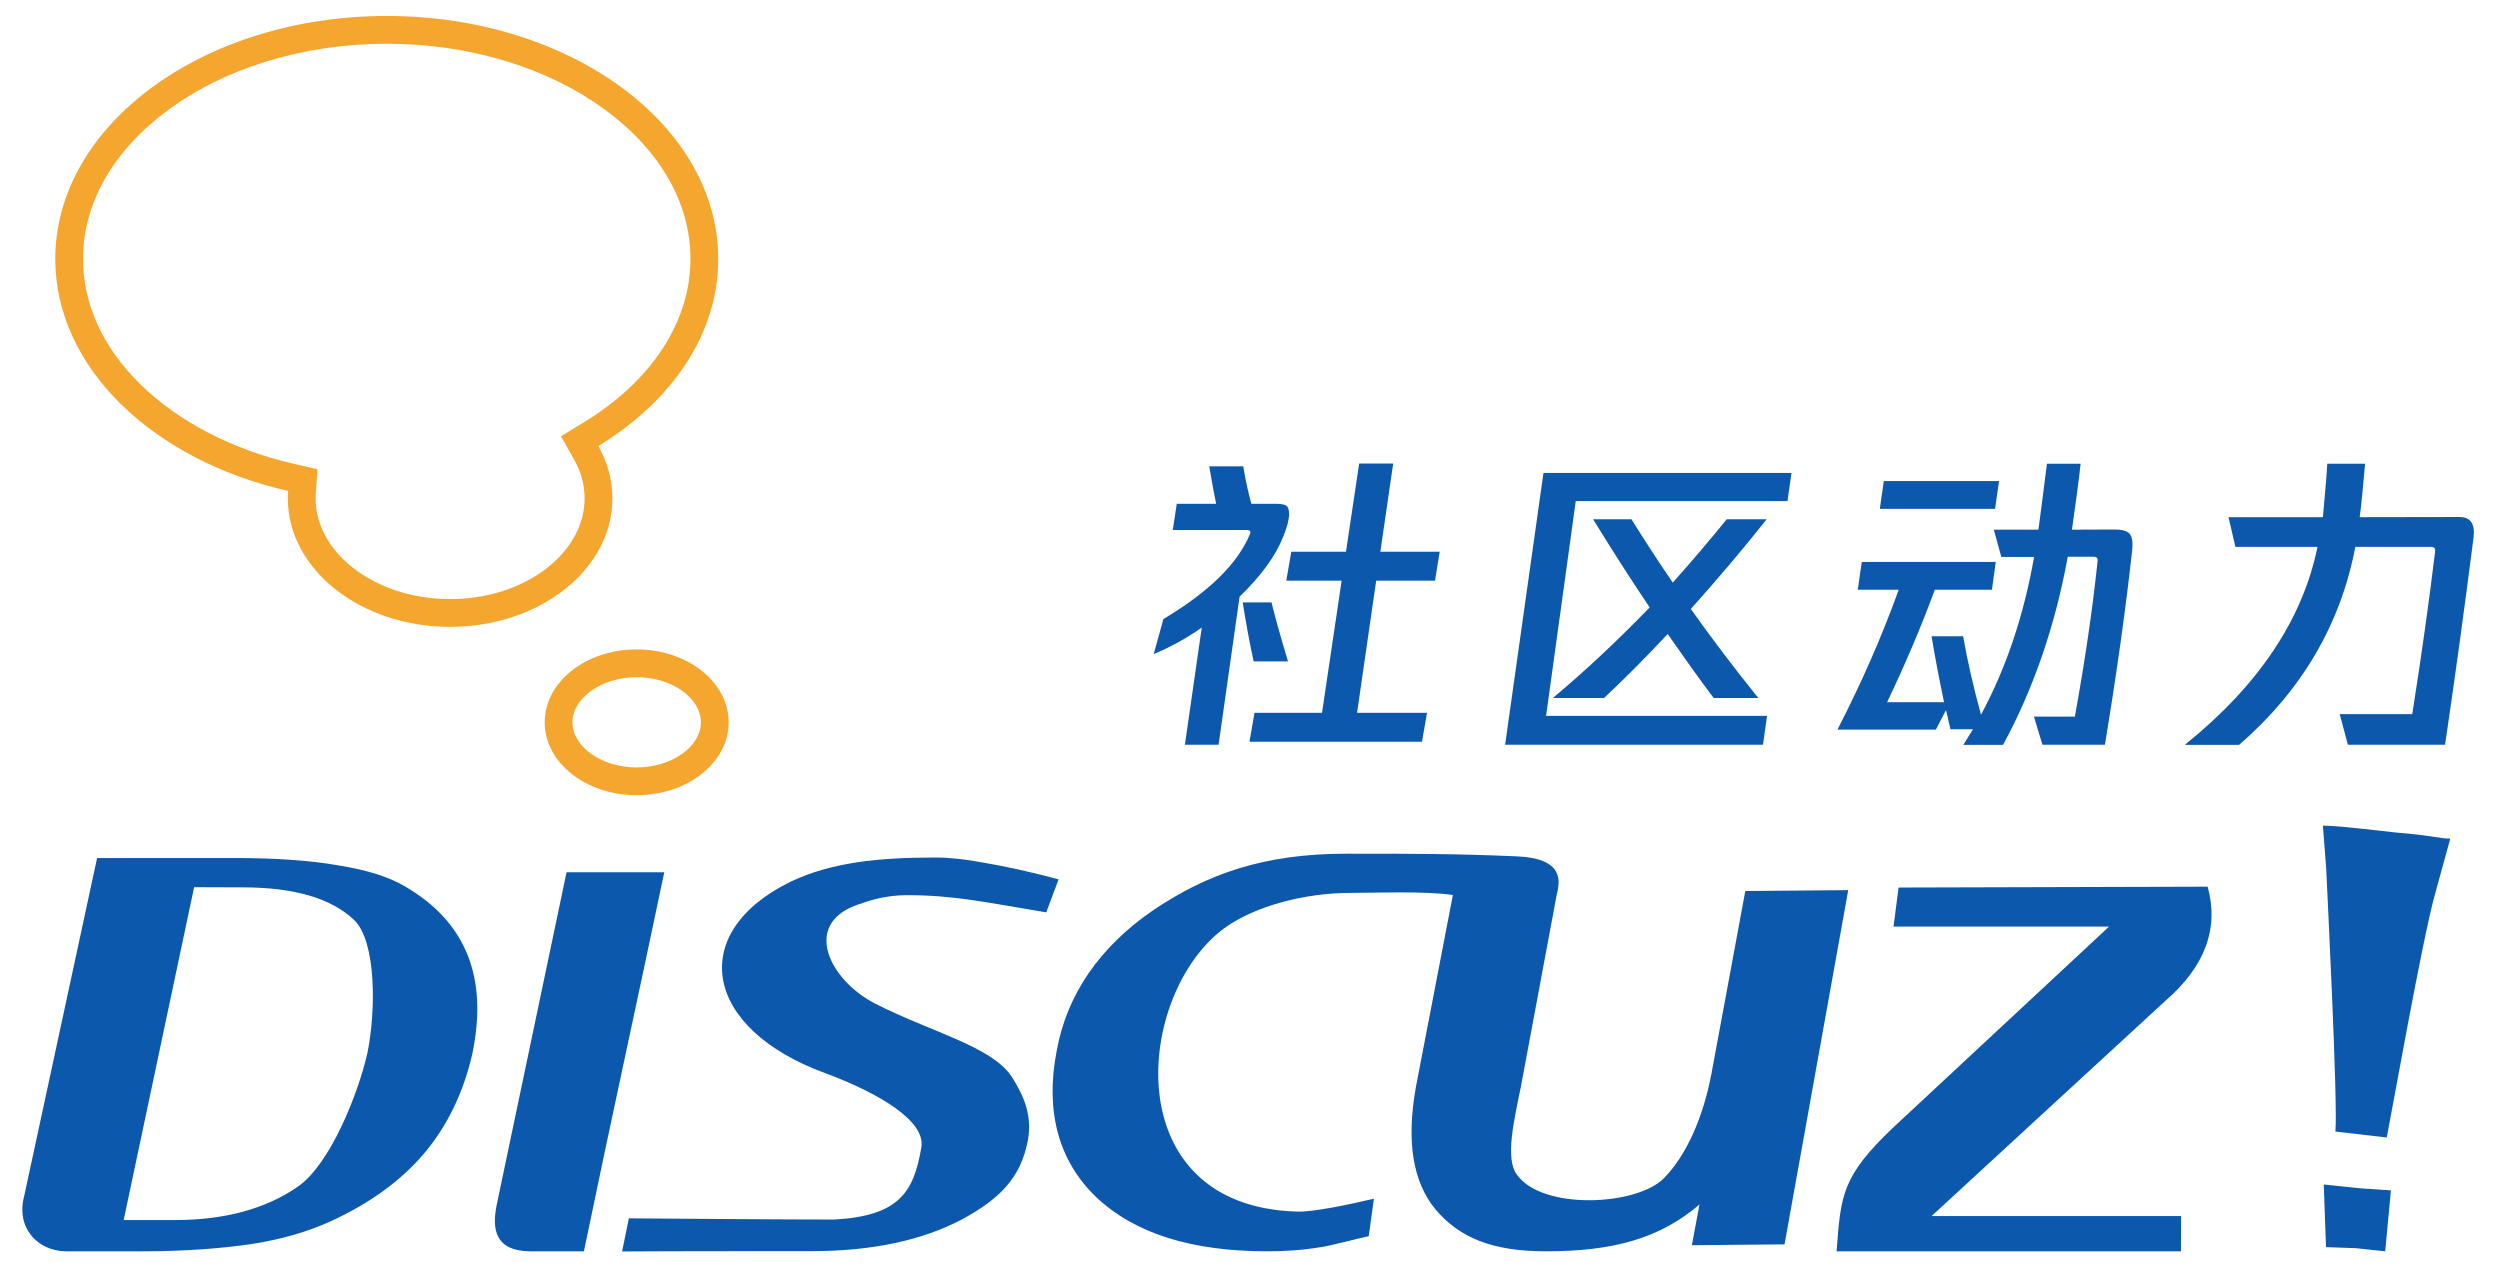
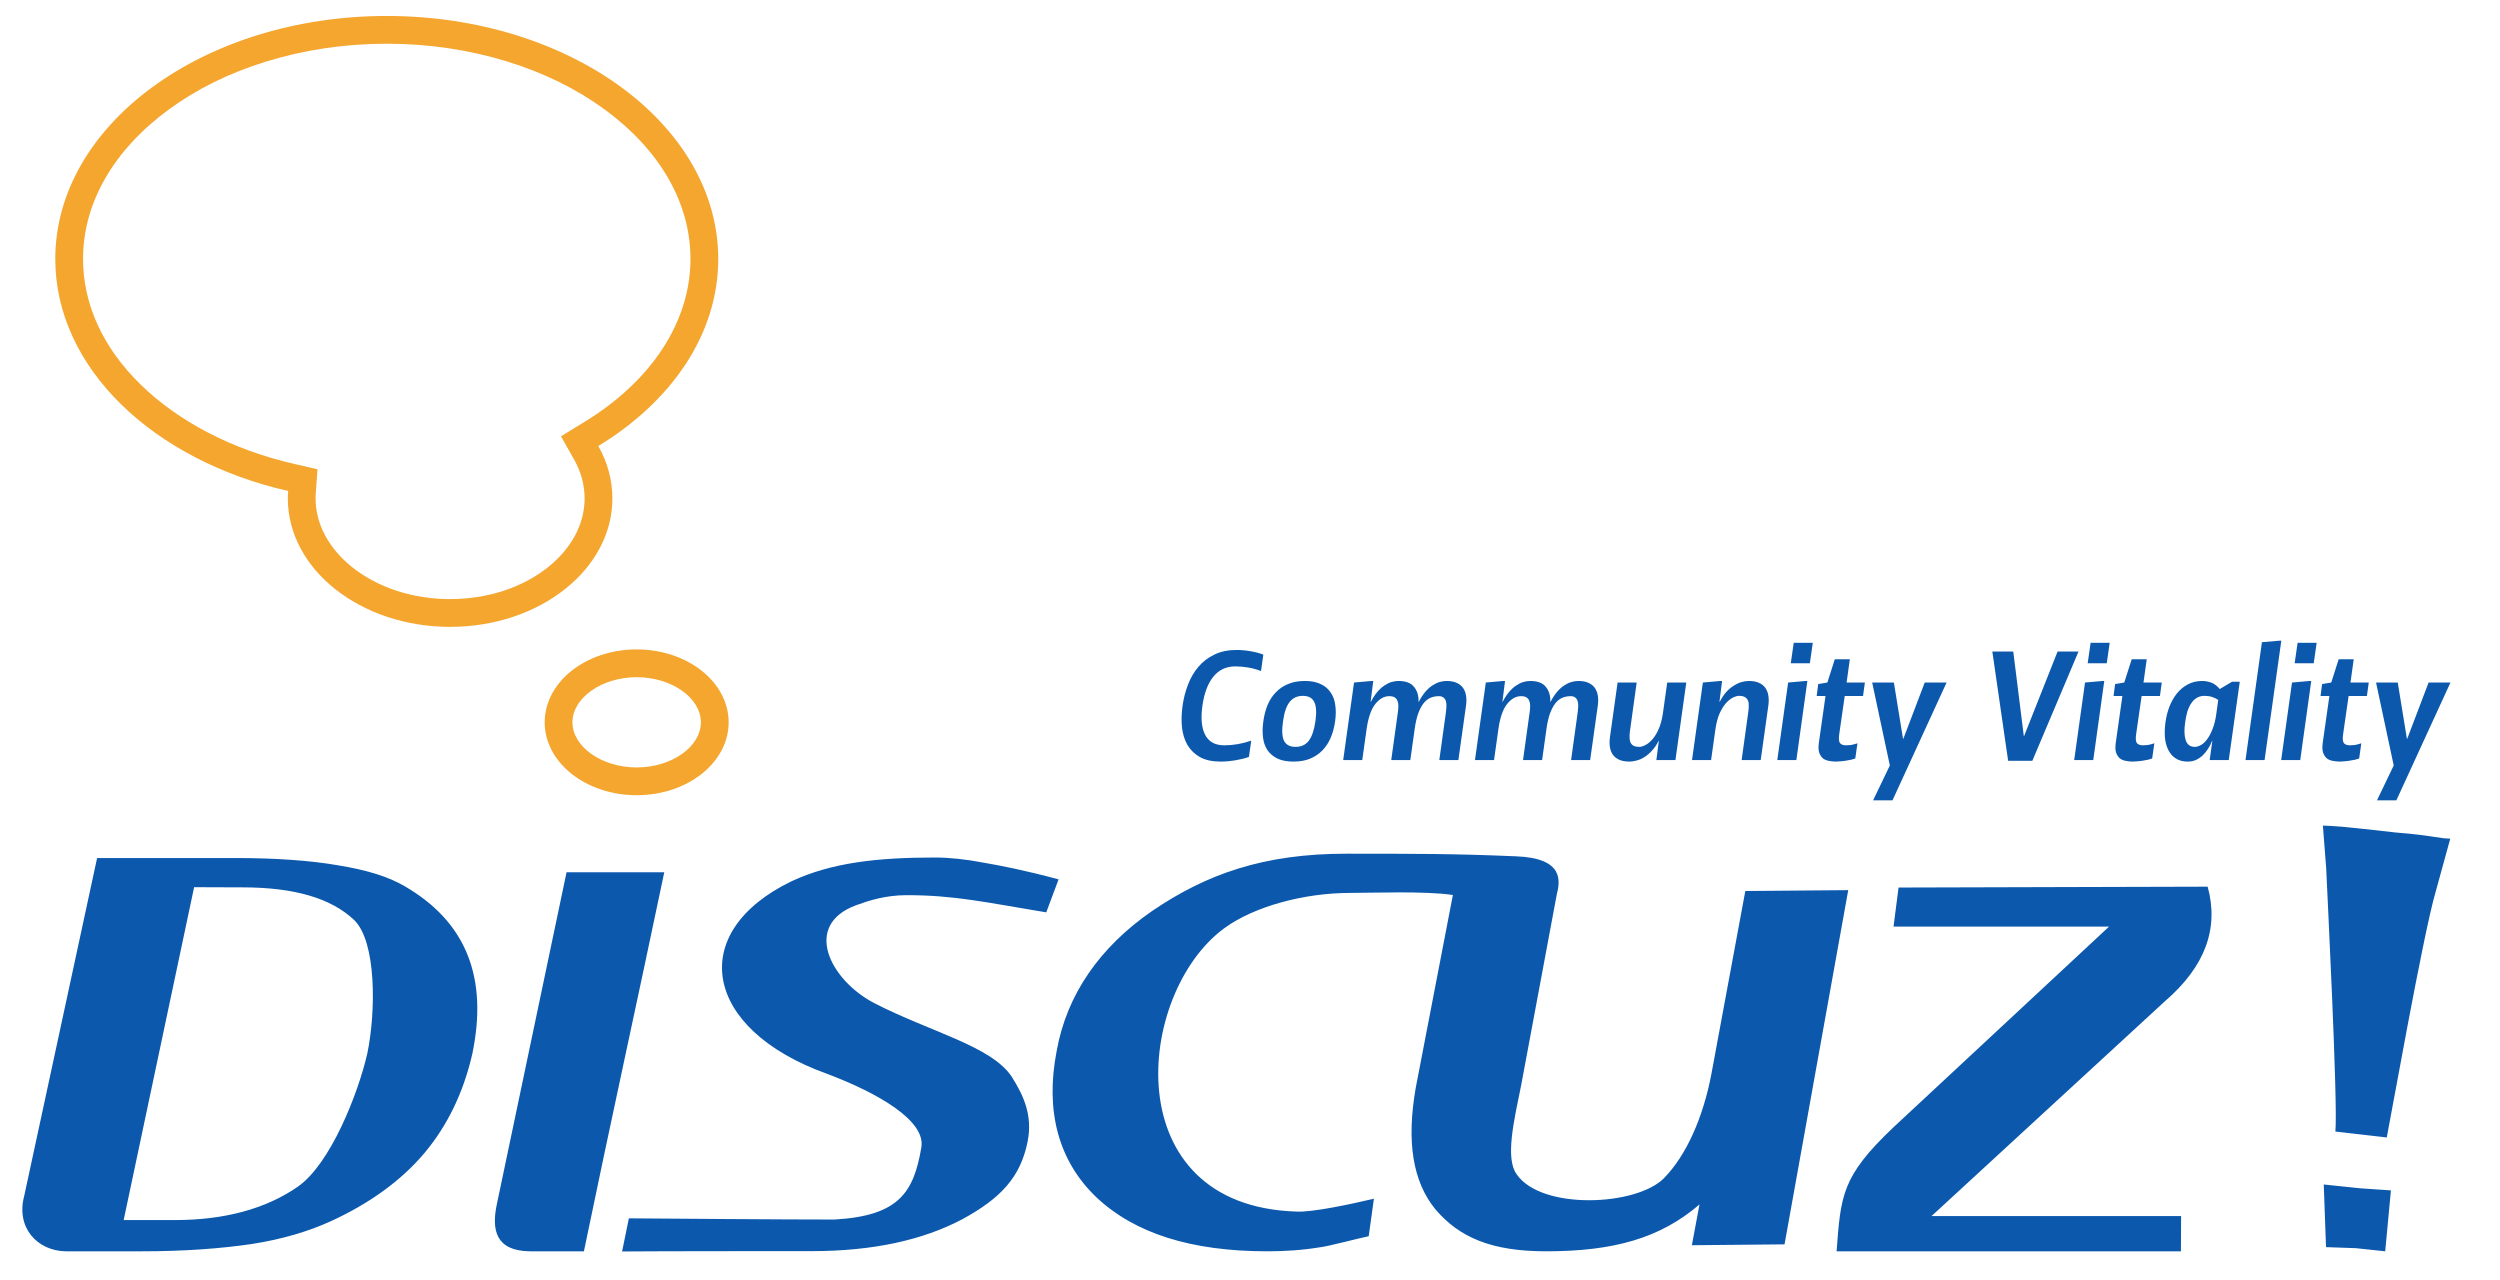
- <svg xmlns="http://www.w3.org/2000/svg" viewBox="0 0 1431 737" width="129" height="66">
-   <path d="M107.1 511.2L66.5 703H96c28.7 0 52.5-6.5 70.8-19.2 18.8-13 34.8-53.6 40.1-76.8 5-24.1 5.3-64.5-7.6-76.9-13.4-12.7-34.8-18.8-64.3-18.8l-27.9-.1zm-55.9-16.8h79.6c23.2 0 43.2 1.4 59.3 4.2 16.5 2.7 29 6.5 38.6 12.2 17.6 10.3 29.5 23.3 36 39.5 6.5 16.4 7.2 35.2 2.7 56.9-5 21.9-14.1 41.1-27.6 57.2-13.4 15.9-31.7 29.1-54 39.3-12.7 5.8-28 10.4-45.5 13.1-17.6 2.6-38.7 4.2-63.1 4.2H33c-16.2-.3-28.7-13.6-23.8-31.9l42-194.7zm270.5 8.2H378c-15.5 74.1-31 144.3-46.3 218.4h-31.3c-19.7-.3-21.8-12.5-19-26.5l40.3-191.9zM357.6 702c26.5.2 88.8.7 118.4.7 37.3-2.1 45.7-15.7 50.1-41.4 2.9-15.5-25.1-31.6-54.4-42.6-71.7-25.8-81-81.6-20.4-110.9 23.1-10.8 49.7-13.7 82.5-13.7 8.5 0 17.9 1 27.8 2.9 10.6 1.8 24.7 4.6 43.6 9.7l-7.1 19c-35.2-5.8-52.8-9.9-80.4-9.9-12.1 0-21.5 3-29.2 5.8-31 11.5-15 43.1 10.5 56.4 32.2 16.6 67.5 24.7 79.2 42.4 6.9 10.9 12.1 22.3 9.2 37.2-4.1 20.8-15.6 32.9-37.8 45-22.8 12-51.5 18.3-86.6 18.3-24.5 0-84.1 0-109.3.2l3.9-19.1zm534.6-186.3L871.8 625c-4.2 20.7-9.4 42.5-2.6 51.7 14.3 20.6 68.6 18.3 84.7 2.3 13-13.2 22.7-35 27.5-60.4l19.5-105.2 59.3-.5-36.7 204.1-53.4.5 4.4-23.5c-22.7 19.5-49.5 27-88.4 27-31.7 0-50-8.1-63.7-24.1-13.2-16.1-16.8-39.2-11.4-70.1l21.4-111.1c-15.8-2.4-46.5-1.2-59.3-1.2-25.8 0-54.9 7.5-72.5 20.4-51.2 37.7-62.4 159.9 41.5 163.2 9.2.6 32.9-4.6 42.6-6.9l2.2-.5-3 21.6c-5 1-23.6 5.9-27.6 6.3-10.7 1.8-21.1 2.4-30.8 2.4-43.7 0-76.4-10.2-98.7-31.3-21.7-20.9-29.4-49.5-22.7-84.1 5.8-32.5 24.8-59.9 55.3-80.9 31-21 63.8-32.8 111.6-32.8 39.5 0 62.5 0 97.6 1.5 28.1 1 25.6 14.4 23.6 22.3m197-4.3l178.1-.5c6.6 24-1.4 46-24.6 66l-134.5 123.8H1252l-.1 20.3h-198.4c2.4-32.2 2.9-43.1 32.6-71.3l124.4-115.8h-124.2l2.9-22.5zm263.5 207.8l-17.2-.6-1.3-36.1 21 2.2 17.7 1.2-3.3 35.1-16.9-1.8zm17.8-63.8l-29.6-3.4c1.5-16.1-4.7-137.9-5.3-151.7l-1.9-24.6c8.1.4 6.8 0 42.1 4 21.4 1.7 24.8 3.5 31.3 3.5l-8.5 30.9c-7.1 24.1-26.3 132.7-28.1 141.3m-661-311.6l-12.1 85.3H678l9.7-67.5c-8.6 6.1-17.9 11.2-27.7 15.3l5.6-20.2c26.2-15.6 42.8-31.9 49.9-49 .6-1.6 0-2.3-1.8-2.3H671l2.3-15.1H696c-1-4.6-2.3-11.8-4-21.6h19.6c1.4 8.4 3 15.6 4.7 21.6h14.2c3 0 5 .4 5.9 1.1 1.1.7 1.6 2.3 1.6 4.9 0 3.1-1.1 7.4-3.4 13-4.3 11-12.7 22.5-25.1 34.5zm8.1 37.3c-2.3-10.6-4.4-21.9-6.3-34h16.6c1.6 6.7 4.7 18.1 9.5 34h-19.8zm70.6-46.5l-11 76.1h40.3l-2.9 16.7h-99.4l2.9-16.7H757l11.3-76.1h-31.9l2.9-16.7h31.5l7.6-50.8H798l-7.4 50.8h34.2l-2.7 16.7h-33.9zm237-45.9h-122l-17.1 123.8h127.3l-2.3 16.6H862.5l22.1-156.6h142.9l-2.3 16.2zm-12 10.5c-13.7 17.3-28.3 34.5-43.7 51.7 11.8 16.6 24.7 33.7 38.9 51.3h-25.7c-6.5-8.5-15.3-20.8-26.5-36.9-12.7 13.6-25 25.9-36.7 36.9H890c18.4-15.4 37-32.8 55.8-52.2-10.6-15.7-21.4-32.6-32.6-50.8h22.1c7.6 12.2 15.5 24.4 23.8 36.5 10.9-12.2 21.3-24.4 31.1-36.5h23zm200.5 5.9c4.2 0 7 .8 8.5 2.3 1.6 1.7 2.1 4.9 1.6 9.7-3.6 32.9-8.8 70.2-15.7 112h-36l-4.9-16.2h23.6c5.9-32.8 10.3-62.7 13.1-89.8.1-1.6-.7-2.3-2.3-2.3h-14.9c-7.3 39.8-19.7 76-37.3 108.4h-22.9l5.6-9h-13l-1.3-5.6c-.5-2.4-.9-4.2-1.3-5.4l-5.8 11.2H1054c14.2-27.6 25.9-54.5 35.3-80.6h-23.6l2.3-16h77.2l-2.2 16h-32.9c-7.8 21.2-17 42.8-27.5 64.8h32.8c-2.9-13.9-5.3-26.6-7.2-38h18.2c2.6 14.9 6.1 29.9 10.3 45.2 14.4-26.6 24.6-56.9 30.6-90.9h-18.9l-4.3-15.7h25.7c1.1-8 2.7-20.7 4.9-38h19.4c-1.1 10.1-2.8 22.7-5 38l24.6-.1zm-68.9-11.9h-66.4l2.3-16h66.4l-2.3 16zm267.6 4.7c6.4 0 9.1 4 8.1 11.9-5.6 43.7-11.1 83.5-16.4 119.3h-56l-4.7-17.6h41.8c5.3-33.8 9.7-64.9 13.1-93.2.4-2.2-.4-3.2-2.3-3.2h-43.6c-8.6 44.9-31 82.9-67 114.1h-31.3c42.4-34.1 67.9-72.1 76.5-114.1h-47.3l-4-17.1h54.4c1.4-15.2 2.3-25.5 2.5-30.8h21.8c-1.1 13.1-2.1 23.3-3.1 30.8l57.5-.1z" fill="#0b58ad" />
-   <path d="M218.1 25.2c24.2 0 47.6 3.5 69.6 10.3 21 6.5 39.9 15.8 56 27.6 31.9 23.4 49.4 53.9 49.4 86.1 0 36.1-22.4 70.4-61.4 94.1l-13.2 8.1 7.6 13.5c4 7.1 6 14.6 6 22.3 0 14.8-7.6 28.9-21.3 39.8-14.8 11.7-34.8 18.2-56.2 18.2s-41.3-6.5-56.2-18.2c-13.7-10.9-21.3-25-21.3-39.8 0-1 0-2.1.1-3.1l1-13.7-13.4-3.1c-35.2-8-66.7-24.3-88.6-45.8-21.7-21.2-33.1-46.3-33.1-72.3 0-32.2 17.5-62.7 49.4-86.1 16.1-11.8 34.9-21.1 56-27.6 22-6.8 45.4-10.3 69.6-10.3m0-16c-105.5 0-191 62.7-191 140 0 62.8 56.4 116 134.2 133.7-.1 1.4-.2 2.9-.2 4.3 0 40.9 41.9 74 93.5 74s93.5-33.1 93.5-74c0-10.8-2.9-21-8.1-30.2 42.2-25.7 69.1-64.4 69.1-107.8 0-77.3-85.5-140-191-140zm144 381c20.1 0 37 11.9 37 26s-16.9 26-37 26-37-11.9-37-26 16.9-26 37-26m0-16c-29.3 0-53 18.8-53 42s23.7 42 53 42 53-18.8 53-42-23.7-42-53-42z" fill="#f4a62f" />
+ <svg xmlns="http://www.w3.org/2000/svg" viewBox="0 0 1431 737" width="129" height="66" version="1.1" id="svg2">
+   <defs id="defs2" />
+   <path d="M 107.1,511.2 66.5,703 H 96 c 28.7,0 52.5,-6.5 70.8,-19.2 18.8,-13 34.8,-53.6 40.1,-76.8 5,-24.1 5.3,-64.5 -7.6,-76.9 C 185.9,517.4 164.5,511.3 135,511.3 Z M 51.2,494.4 h 79.6 c 23.2,0 43.2,1.4 59.3,4.2 16.5,2.7 29,6.5 38.6,12.2 17.6,10.3 29.5,23.3 36,39.5 6.5,16.4 7.2,35.2 2.7,56.9 -5,21.9 -14.1,41.1 -27.6,57.2 -13.4,15.9 -31.7,29.1 -54,39.3 -12.7,5.8 -28,10.4 -45.5,13.1 -17.6,2.6 -38.7,4.2 -63.1,4.2 H 33 C 16.8,720.7 4.3,707.4 9.2,689.1 Z m 270.5,8.2 H 378 C 362.5,576.7 347,646.9 331.7,721 h -31.3 c -19.7,-0.3 -21.8,-12.5 -19,-26.5 z M 357.6,702 c 26.5,0.2 88.8,0.7 118.4,0.7 37.3,-2.1 45.7,-15.7 50.1,-41.4 2.9,-15.5 -25.1,-31.6 -54.4,-42.6 -71.7,-25.8 -81,-81.6 -20.4,-110.9 23.1,-10.8 49.7,-13.7 82.5,-13.7 8.5,0 17.9,1 27.8,2.9 10.6,1.8 24.7,4.6 43.6,9.7 l -7.1,19 c -35.2,-5.8 -52.8,-9.9 -80.4,-9.9 -12.1,0 -21.5,3 -29.2,5.8 -31,11.5 -15,43.1 10.5,56.4 32.2,16.6 67.5,24.7 79.2,42.4 6.9,10.9 12.1,22.3 9.2,37.2 -4.1,20.8 -15.6,32.9 -37.8,45 -22.8,12 -51.5,18.3 -86.6,18.3 -24.5,0 -84.1,0 -109.3,0.2 z M 892.2,515.7 871.8,625 c -4.2,20.7 -9.4,42.5 -2.6,51.7 14.3,20.6 68.6,18.3 84.7,2.3 13,-13.2 22.7,-35 27.5,-60.4 l 19.5,-105.2 59.3,-0.5 -36.7,204.1 -53.4,0.5 4.4,-23.5 c -22.7,19.5 -49.5,27 -88.4,27 -31.7,0 -50,-8.1 -63.7,-24.1 -13.2,-16.1 -16.8,-39.2 -11.4,-70.1 l 21.4,-111.1 c -15.8,-2.4 -46.5,-1.2 -59.3,-1.2 -25.8,0 -54.9,7.5 -72.5,20.4 -51.2,37.7 -62.4,159.9 41.5,163.2 9.2,0.6 32.9,-4.6 42.6,-6.9 l 2.2,-0.5 -3,21.6 c -5,1 -23.6,5.9 -27.6,6.3 -10.7,1.8 -21.1,2.4 -30.8,2.4 -43.7,0 -76.4,-10.2 -98.7,-31.3 -21.7,-20.9 -29.4,-49.5 -22.7,-84.1 5.8,-32.5 24.8,-59.9 55.3,-80.9 31,-21 63.8,-32.8 111.6,-32.8 39.5,0 62.5,0 97.6,1.5 28.1,1 25.6,14.4 23.6,22.3 m 197,-4.3 178.1,-0.5 c 6.6,24 -1.4,46 -24.6,66 L 1108.2,700.7 H 1252 l -0.1,20.3 h -198.4 c 2.4,-32.2 2.9,-43.1 32.6,-71.3 l 124.4,-115.8 h -124.2 z m 263.5,207.8 -17.2,-0.6 -1.3,-36.1 21,2.2 17.7,1.2 -3.3,35.1 z m 17.8,-63.8 -29.6,-3.4 c 1.5,-16.1 -4.7,-137.9 -5.3,-151.7 l -1.9,-24.6 c 8.1,0.4 6.8,0 42.1,4 21.4,1.7 24.8,3.5 31.3,3.5 l -8.5,30.9 c -7.1,24.1 -26.3,132.7 -28.1,141.3" fill="#0b58ad" id="path1" />
+   <path d="M218.1 25.2c24.2 0 47.6 3.5 69.6 10.3 21 6.5 39.9 15.8 56 27.6 31.9 23.4 49.4 53.9 49.4 86.1 0 36.1-22.4 70.4-61.4 94.1l-13.2 8.1 7.6 13.5c4 7.1 6 14.6 6 22.3 0 14.8-7.6 28.9-21.3 39.8-14.8 11.7-34.8 18.2-56.2 18.2s-41.3-6.5-56.2-18.2c-13.7-10.9-21.3-25-21.3-39.8 0-1 0-2.1.1-3.1l1-13.7-13.4-3.1c-35.2-8-66.7-24.3-88.6-45.8-21.7-21.2-33.1-46.3-33.1-72.3 0-32.2 17.5-62.7 49.4-86.1 16.1-11.8 34.9-21.1 56-27.6 22-6.8 45.4-10.3 69.6-10.3m0-16c-105.5 0-191 62.7-191 140 0 62.8 56.4 116 134.2 133.7-.1 1.4-.2 2.9-.2 4.3 0 40.9 41.9 74 93.5 74s93.5-33.1 93.5-74c0-10.8-2.9-21-8.1-30.2 42.2-25.7 69.1-64.4 69.1-107.8 0-77.3-85.5-140-191-140zm144 381c20.1 0 37 11.9 37 26s-16.9 26-37 26-37-11.9-37-26 16.9-26 37-26m0-16c-29.3 0-53 18.8-53 42s23.7 42 53 42 53-18.8 53-42-23.7-42-53-42z" fill="#f4a62f" id="path2" />
+   <path d="m 688.076,406.668 q -1.519,10.809 1.608,16.795 3.127,5.985 10.988,5.985 7.772,0 15.544,-2.68 l -1.34,9.38 q -3.573,1.251 -7.951,1.965 -4.288,0.715 -8.308,0.715 -7.236,0 -11.971,-2.591 -4.645,-2.68 -7.236,-7.057 -2.501,-4.467 -3.127,-10.273 -0.536,-5.896 0.357,-12.239 0.893,-6.343 3.127,-12.149 2.233,-5.896 5.985,-10.273 3.752,-4.467 9.201,-7.057 5.449,-2.68 12.685,-2.68 4.02,0 8.129,0.715 4.199,0.715 7.415,1.965 l -1.34,9.469 q -6.968,-2.68 -14.829,-2.68 -7.861,0 -12.685,5.985 -4.735,5.896 -6.253,16.705 z m 57.888,-5.717 q -4.824,0 -7.593,3.484 -2.769,3.395 -3.841,11.167 -1.161,7.861 0.625,11.345 1.787,3.395 6.611,3.395 4.824,0 7.504,-3.395 2.769,-3.484 3.931,-11.345 1.072,-7.772 -0.715,-11.167 -1.697,-3.484 -6.521,-3.484 z m 1.161,-8.576 q 5.449,0 9.112,1.787 3.663,1.697 5.717,4.824 2.144,3.037 2.68,7.325 0.625,4.199 -0.089,9.291 -0.715,5.092 -2.501,9.38 -1.787,4.199 -4.735,7.325 -2.948,3.037 -7.147,4.824 -4.109,1.697 -9.559,1.697 -5.539,0 -9.201,-1.697 -3.663,-1.787 -5.807,-4.824 -2.055,-3.127 -2.591,-7.325 -0.536,-4.288 0.179,-9.38 0.715,-5.092 2.412,-9.291 1.787,-4.288 4.735,-7.325 2.948,-3.127 7.057,-4.824 4.199,-1.787 9.737,-1.787 z m 65.66,11.971 q 1.697,-3.305 3.663,-5.628 1.965,-2.323 4.02,-3.663 2.144,-1.429 4.199,-2.055 2.144,-0.625 4.02,-0.625 3.573,0 5.896,1.072 2.412,1.072 3.752,3.037 1.34,1.965 1.697,4.645 0.357,2.591 -0.089,5.628 l -4.377,31.177 h -10.988 l 3.841,-27.693 q 0.179,-1.519 0.268,-3.127 0.089,-1.608 -0.268,-2.948 -0.357,-1.34 -1.34,-2.144 -0.893,-0.893 -2.769,-0.893 -2.68,0 -4.913,0.983 -2.233,0.983 -4.02,3.305 -1.697,2.233 -3.037,5.896 -1.251,3.573 -1.965,8.844 l -2.501,17.777 h -10.988 l 3.841,-27.693 q 0.268,-1.876 0.268,-3.573 0,-1.697 -0.536,-2.859 -0.447,-1.251 -1.608,-1.965 -1.072,-0.715 -3.127,-0.715 -4.467,0 -8.129,4.645 -3.573,4.645 -4.913,14.383 l -2.501,17.777 h -10.988 l 6.253,-44.667 10.184,-0.893 h 0.893 l -1.519,11.971 h 0.179 q 1.697,-3.305 3.663,-5.628 1.965,-2.323 4.02,-3.663 2.055,-1.429 4.109,-2.055 2.144,-0.625 4.02,-0.625 6.343,0 9.023,3.395 2.769,3.395 2.591,8.576 z m 75.933,0 q 1.697,-3.305 3.663,-5.628 1.965,-2.323 4.02,-3.663 2.144,-1.429 4.199,-2.055 2.144,-0.625 4.02,-0.625 3.573,0 5.896,1.072 2.412,1.072 3.752,3.037 1.34,1.965 1.697,4.645 0.357,2.591 -0.089,5.628 l -4.377,31.177 h -10.988 l 3.841,-27.693 q 0.179,-1.519 0.268,-3.127 0.089,-1.608 -0.268,-2.948 -0.357,-1.34 -1.34,-2.144 -0.893,-0.893 -2.769,-0.893 -2.68,0 -4.913,0.983 -2.233,0.983 -4.02,3.305 -1.697,2.233 -3.037,5.896 -1.251,3.573 -1.965,8.844 l -2.501,17.777 h -10.988 l 3.841,-27.693 q 0.268,-1.876 0.268,-3.573 0,-1.697 -0.536,-2.859 -0.447,-1.251 -1.608,-1.965 -1.072,-0.715 -3.127,-0.715 -4.467,0 -8.129,4.645 -3.573,4.645 -4.913,14.383 l -2.501,17.777 h -10.988 l 6.253,-44.667 10.184,-0.893 h 0.893 l -1.519,11.971 h 0.179 q 1.697,-3.305 3.663,-5.628 1.965,-2.323 4.02,-3.663 2.055,-1.429 4.109,-2.055 2.144,-0.625 4.02,-0.625 6.343,0 9.023,3.395 2.769,3.395 2.591,8.576 z m 51.099,25.996 q 1.429,0 3.395,-0.983 2.055,-0.983 4.02,-3.216 2.055,-2.233 3.663,-5.896 1.697,-3.663 2.501,-9.112 l 2.501,-17.867 h 10.988 l -6.253,44.667 h -10.988 l 1.429,-10.988 h -0.179 q -1.697,3.395 -3.841,5.628 -2.055,2.233 -4.288,3.663 -2.233,1.429 -4.467,1.965 -2.233,0.625 -4.109,0.625 -3.573,0 -5.985,-1.072 -2.323,-1.072 -3.663,-2.948 -1.34,-1.965 -1.697,-4.556 -0.357,-2.591 0.089,-5.717 l 4.377,-31.267 h 10.988 l -3.841,27.783 q -0.268,1.787 -0.268,3.484 0,1.697 0.447,3.037 0.536,1.251 1.697,2.055 1.251,0.715 3.484,0.715 z m 57.441,-29.391 q -1.429,0 -3.484,0.983 -1.965,0.983 -4.02,3.216 -1.965,2.233 -3.663,5.896 -1.608,3.663 -2.412,9.112 l -2.501,17.777 h -10.988 l 6.253,-44.667 10.184,-0.893 h 0.893 l -1.519,11.971 h 0.179 q 1.697,-3.305 3.752,-5.628 2.144,-2.323 4.377,-3.663 2.233,-1.429 4.467,-2.055 2.233,-0.625 4.109,-0.625 3.573,0 5.896,1.072 2.412,1.072 3.752,3.037 1.34,1.965 1.697,4.645 0.357,2.591 -0.089,5.628 l -4.377,31.177 h -10.988 l 3.841,-27.693 q 0.268,-1.876 0.268,-3.573 0.089,-1.697 -0.447,-2.948 -0.536,-1.34 -1.787,-2.055 -1.161,-0.715 -3.395,-0.715 z m 28.319,-7.683 10.184,-0.893 h 0.893 l -6.343,45.56 h -10.988 z m 3.216,-22.869 h 10.988 l -1.697,11.792 h -10.988 z m 32.339,9.469 -1.876,13.4 h 10.541 l -1.072,7.772 h -10.541 l -3.216,22.333 q -0.447,3.395 0.447,4.735 0.983,1.34 3.573,1.34 1.251,0 2.769,-0.179 1.608,-0.268 3.752,-0.983 l -1.251,8.755 q -0.983,0.357 -2.412,0.715 -1.429,0.268 -2.948,0.536 -1.519,0.268 -3.037,0.357 -1.519,0.179 -2.68,0.179 -2.233,0 -4.288,-0.447 -1.965,-0.357 -3.395,-1.519 -1.34,-1.251 -2.055,-3.305 -0.625,-2.055 -0.179,-5.449 l 3.841,-27.068 h -5.092 l 0.893,-6.879 5.271,-0.893 4.288,-13.4 z m 23.048,61.193 -10.184,-47.793 h 12.507 l 5.271,32.428 h 0.179 l 12.328,-32.428 h 12.596 l -31.177,67.893 h -11.167 z m 68.161,-2.68 -9.112,-62.98 h 12.06 l 6.075,48.687 h 0.179 l 19.296,-48.687 h 12.06 l -26.621,62.98 z m 44.309,-45.113 10.184,-0.893 h 0.893 l -6.343,45.56 h -10.988 z m 3.216,-22.869 h 10.988 l -1.697,11.792 h -10.988 z m 32.339,9.469 -1.876,13.4 h 10.541 l -1.072,7.772 h -10.541 l -3.216,22.333 q -0.447,3.395 0.447,4.735 0.983,1.34 3.573,1.34 1.251,0 2.769,-0.179 1.608,-0.268 3.752,-0.983 l -1.251,8.755 q -0.983,0.357 -2.412,0.715 -1.429,0.268 -2.948,0.536 -1.519,0.268 -3.037,0.357 -1.519,0.179 -2.68,0.179 -2.233,0 -4.288,-0.447 -1.965,-0.357 -3.395,-1.519 -1.34,-1.251 -2.055,-3.305 -0.625,-2.055 -0.179,-5.449 l 3.841,-27.068 h -5.092 l 0.893,-6.879 5.271,-0.893 4.288,-13.4 z m 37.609,47.079 q -0.893,2.412 -2.323,4.556 -1.34,2.144 -3.127,3.841 -1.787,1.608 -3.931,2.591 -2.144,0.893 -4.556,0.893 -4.288,0 -7.057,-1.876 -2.769,-1.876 -4.288,-5.003 -1.519,-3.127 -1.876,-7.236 -0.268,-4.199 0.357,-8.665 0.625,-4.556 2.233,-8.844 1.697,-4.288 4.288,-7.593 2.68,-3.305 6.343,-5.271 3.663,-1.965 8.308,-1.965 2.68,0 5.271,0.983 2.591,0.983 4.824,3.663 l 7.057,-4.199 h 4.467 l -6.343,45.113 h -10.988 l 1.519,-10.988 z m 3.573,-23.673 q -1.608,-1.072 -3.573,-1.697 -1.876,-0.625 -4.288,-0.625 -2.591,0 -4.467,1.161 -1.876,1.072 -3.216,3.127 -1.34,1.965 -2.233,4.735 -0.804,2.769 -1.251,6.075 -0.983,6.432 0.268,10.363 1.251,3.931 5.271,3.931 1.608,0 3.395,-0.983 1.876,-0.983 3.573,-3.216 1.787,-2.323 3.216,-5.985 1.519,-3.663 2.233,-9.023 z m 25.192,-33.232 10.273,-0.893 h 0.893 l -9.648,68.787 h -10.988 z m 17.331,23.227 10.184,-0.893 h 0.893 l -6.343,45.56 h -10.988 z m 3.216,-22.869 h 10.988 l -1.697,11.792 h -10.988 z m 32.339,9.469 -1.876,13.4 h 10.541 l -1.072,7.772 h -10.541 l -3.216,22.333 q -0.447,3.395 0.447,4.735 0.983,1.34 3.573,1.34 1.251,0 2.769,-0.179 1.608,-0.268 3.752,-0.983 l -1.251,8.755 q -0.983,0.357 -2.412,0.715 -1.429,0.268 -2.948,0.536 -1.519,0.268 -3.037,0.357 -1.519,0.179 -2.68,0.179 -2.233,0 -4.288,-0.447 -1.965,-0.357 -3.395,-1.519 -1.34,-1.251 -2.055,-3.305 -0.625,-2.055 -0.179,-5.449 l 3.841,-27.068 h -5.092 l 0.893,-6.879 5.271,-0.893 4.288,-13.4 z m 23.048,61.193 -10.184,-47.793 h 12.507 l 5.271,32.428 h 0.179 l 12.328,-32.428 h 12.596 l -31.177,67.893 h -11.167 z" id="text2" style="font-size:89.333px;line-height:0px;font-family:LeituraSansW01-Italic3;-inkscape-font-specification:LeituraSansW01-Italic3;stroke-width:11.167;fill:#0b58ad;fill-opacity:1" aria-label="Community Vitality&#10;" />
</svg>
